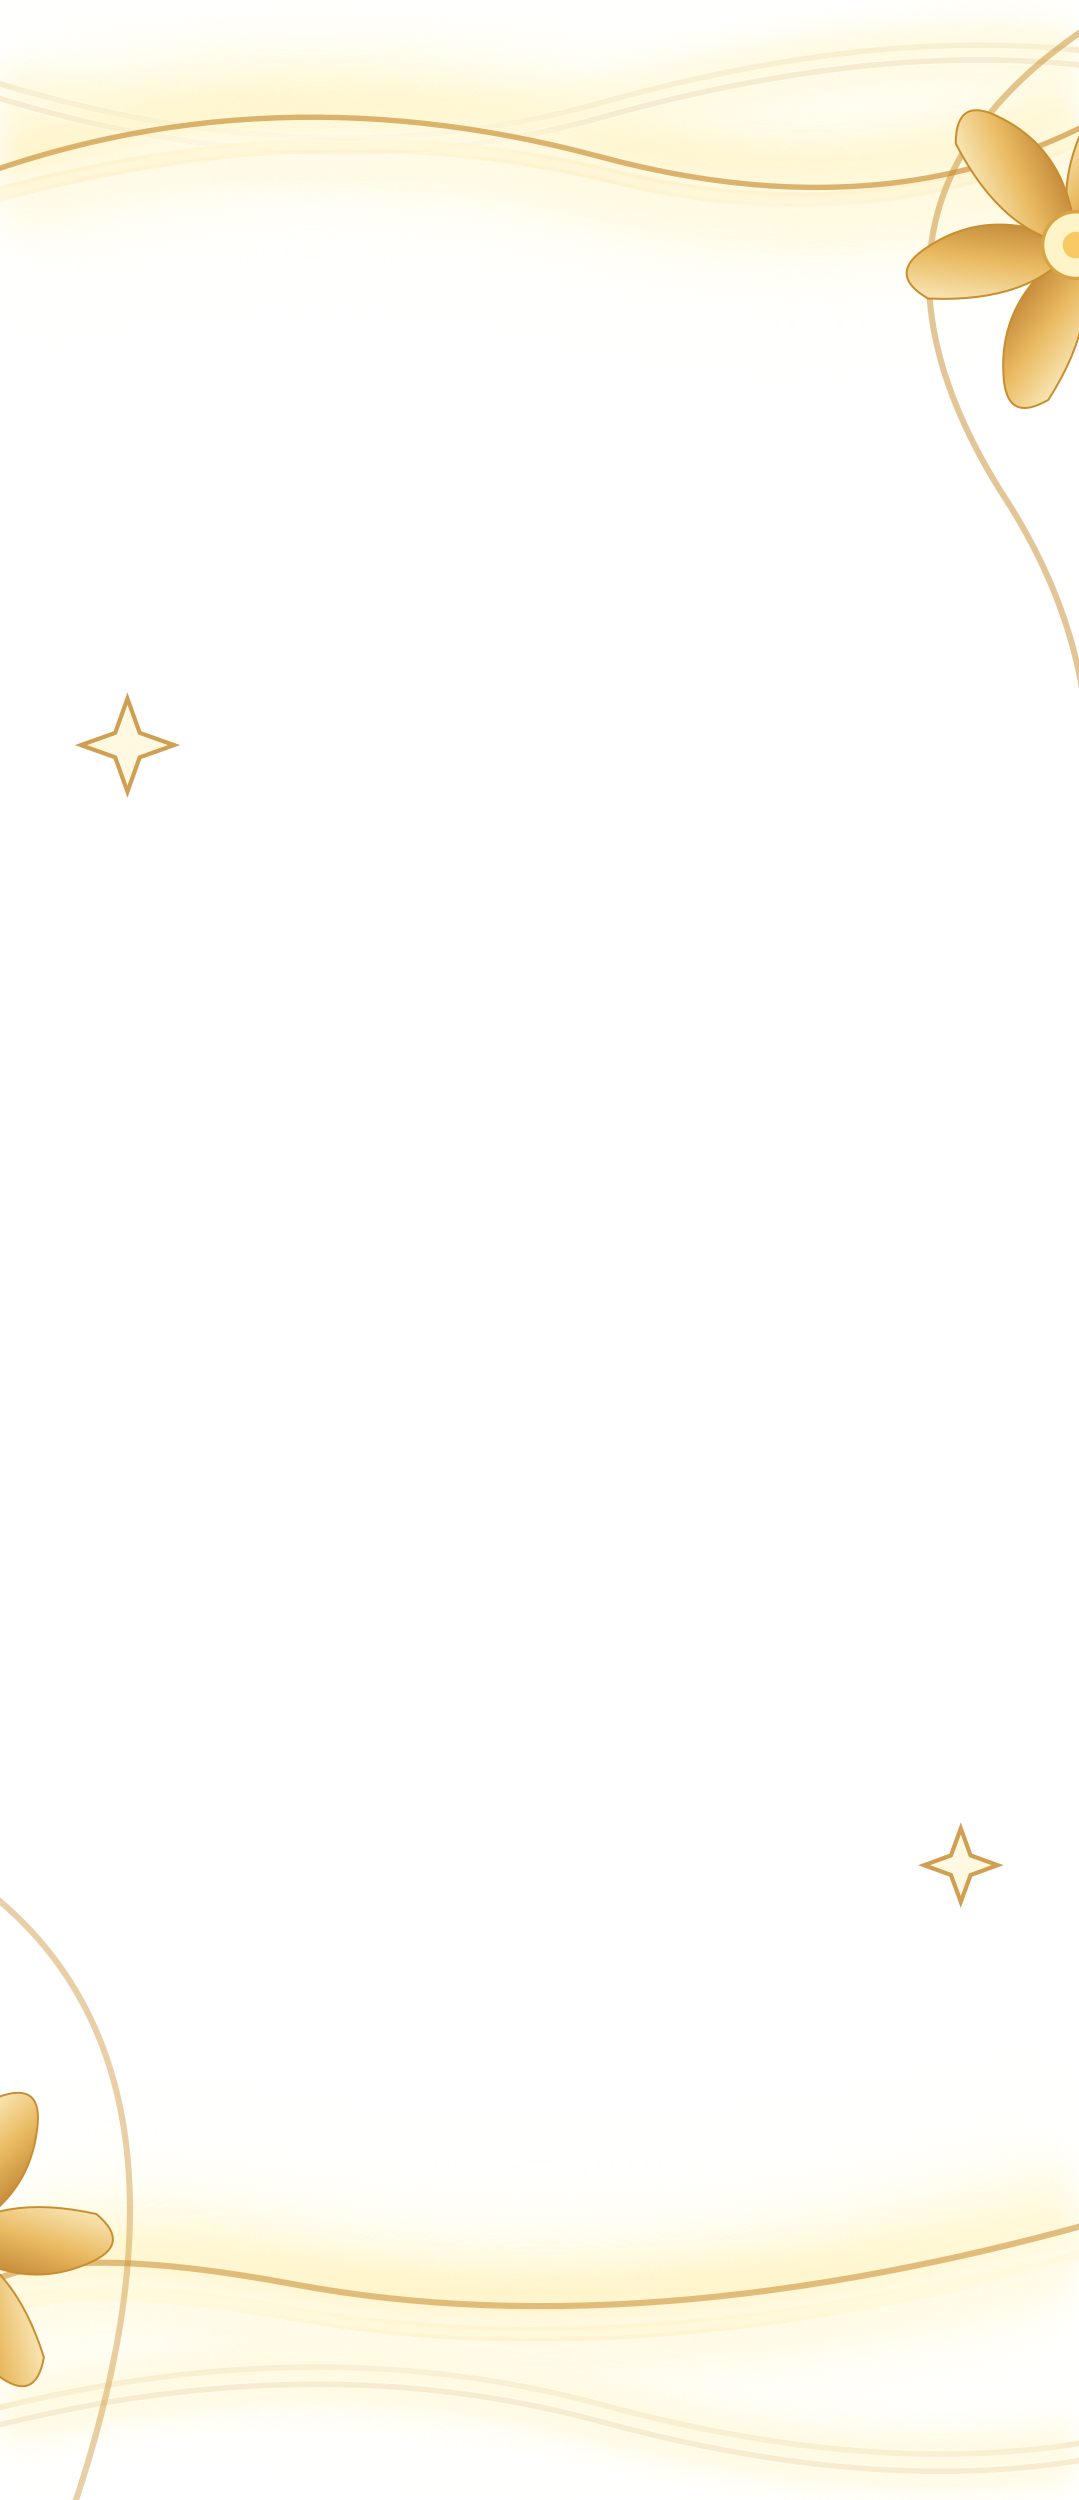
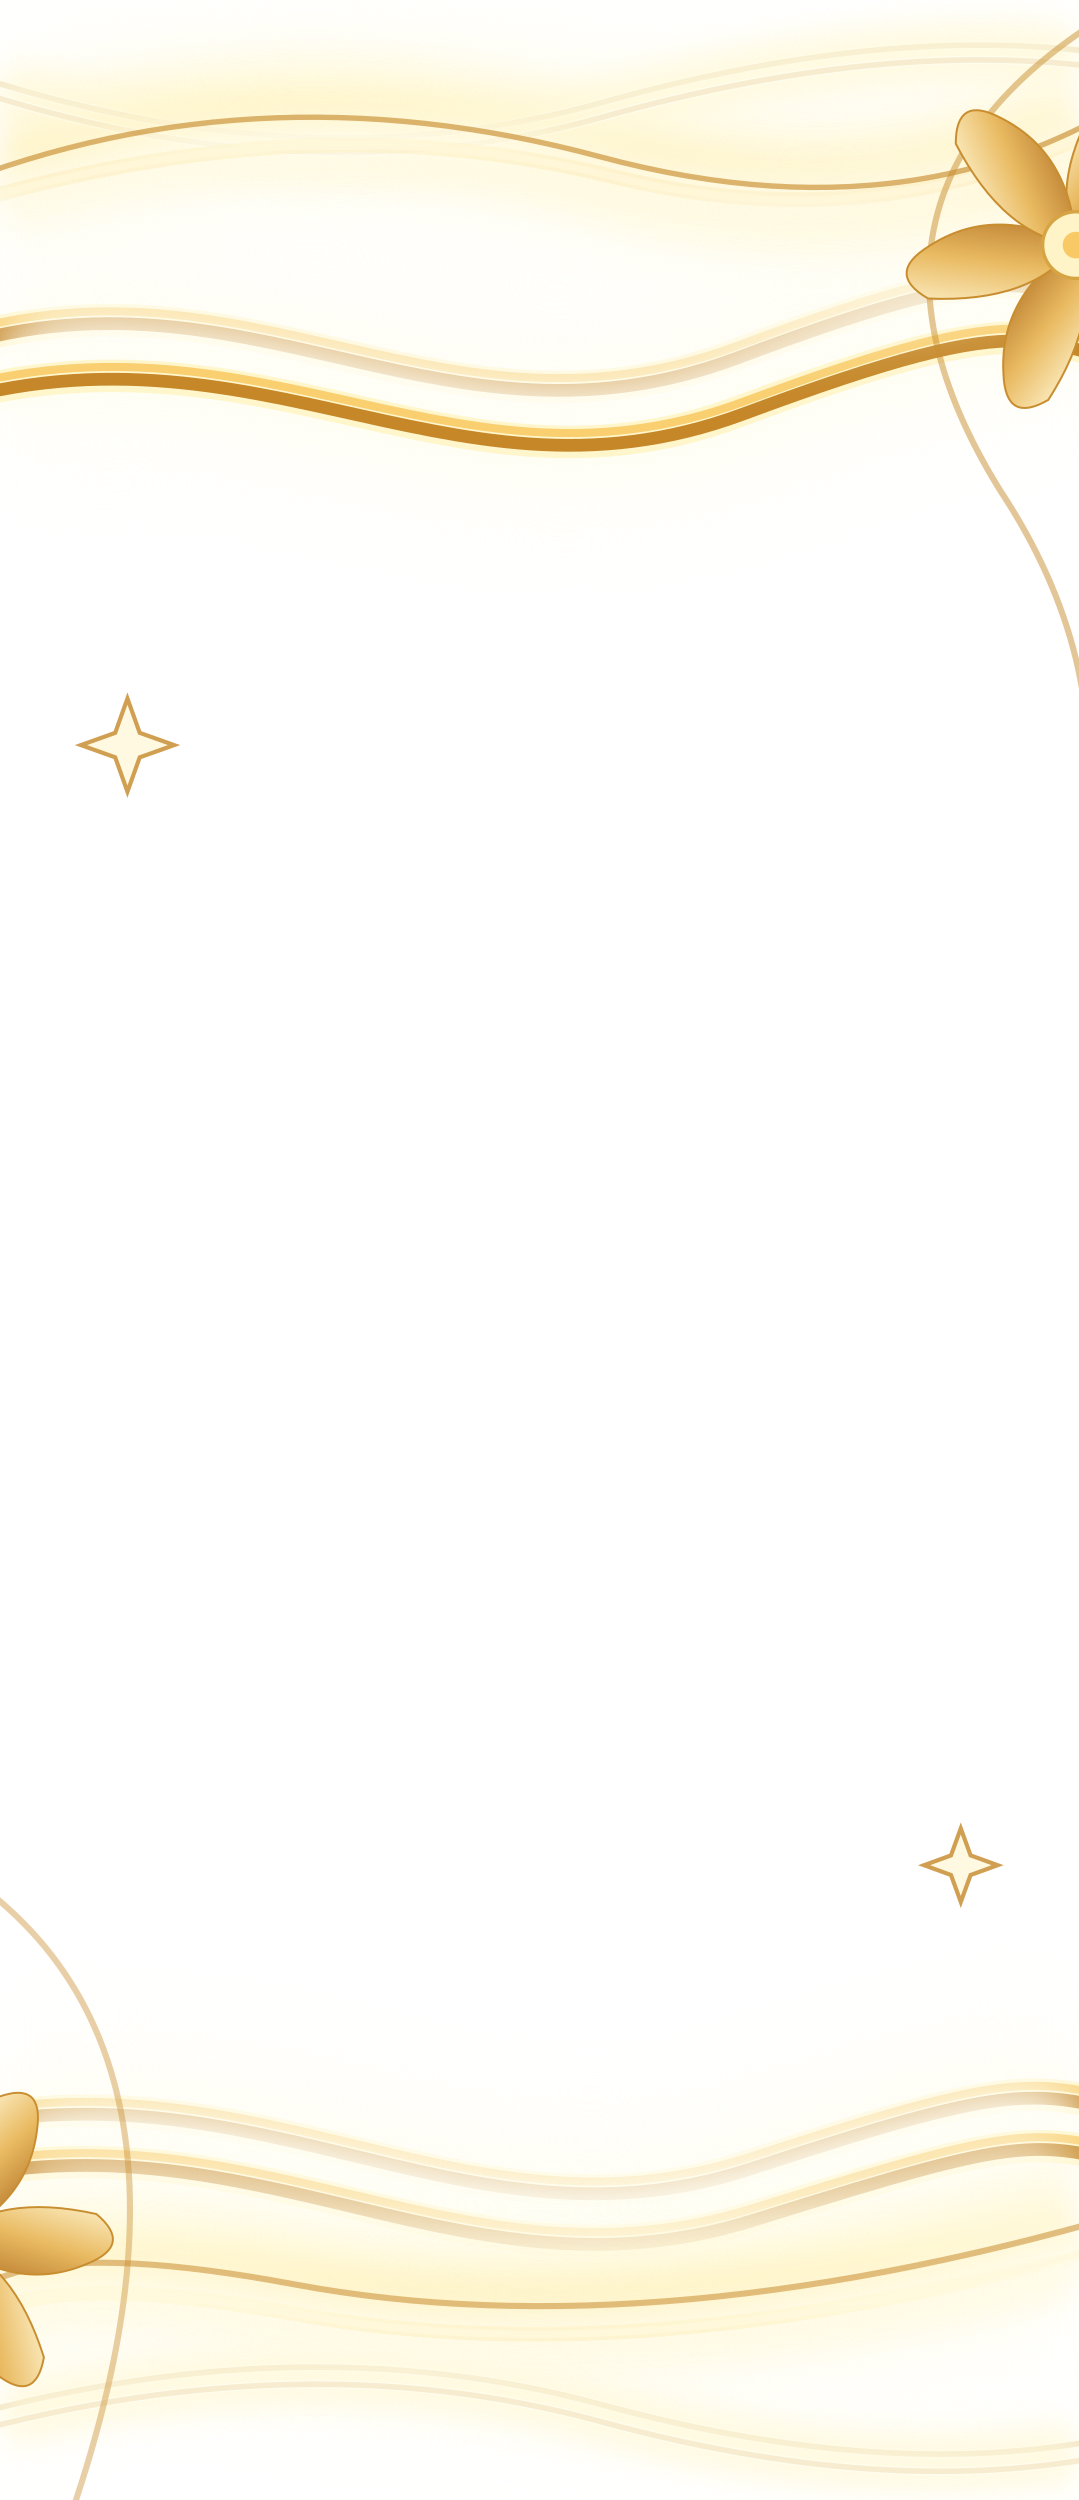
<svg xmlns="http://www.w3.org/2000/svg" width="440" height="1020" viewBox="0 0 440 1020">
  <defs>
    <linearGradient id="petal" x1="0" y1="0" x2="1" y2="1">
      <stop stop-color="#fff6d3" />
      <stop offset=".48" stop-color="#e9ba61" />
      <stop offset="1" stop-color="#ad6c21" />
    </linearGradient>
    <filter id="goldGlow" x="-35%" y="-250%" width="170%" height="600%" color-interpolation-filters="sRGB">
      <feGaussianBlur stdDeviation="7" />
    </filter>
    <linearGradient id="lightRibbon" x1="0" y1="0" x2="0" y2="1">
      <stop stop-color="#fffef2" stop-opacity=".95" />
      <stop offset=".48" stop-color="#fff6cc" stop-opacity=".8" />
      <stop offset="1" stop-color="#f5c75e" stop-opacity=".05" />
    </linearGradient>
    <filter id="wideSoftGlow" x="-40%" y="-450%" width="180%" height="1000%" color-interpolation-filters="sRGB">
      <feGaussianBlur stdDeviation="19" />
    </filter>
    <filter id="middleSoftGlow" x="-40%" y="-450%" width="180%" height="1000%" color-interpolation-filters="sRGB">
      <feGaussianBlur stdDeviation="9" />
    </filter>
    <linearGradient id="warmShimmer" x1="0" y1="0" x2="0" y2="1">
      <stop stop-color="#fffef6" stop-opacity=".99" />
      <stop offset=".38" stop-color="#fff7cb" stop-opacity=".96" />
      <stop offset="1" stop-color="#f9cb5c" stop-opacity=".12" />
    </linearGradient>
  </defs>
+   <g id="bright-gold-ribbons">
+     <g fill="none" stroke-linecap="round">
+       <path d="M-45 151 C92 92 173 194 301 146 S415 119 490 137" stroke="#fffef8" stroke-width="66" opacity=".82" filter="url(#wideSoftGlow)" />
+       <path d="M-45 151 C92 92 173 194 301 146 S415 119 490 137" stroke="#fffef5" stroke-width="32" opacity=".95" filter="url(#middleSoftGlow)" />
+       <path d="M-45 151 C92 92 173 194 301 146 S415 119 490 137" stroke="#fff6c9" stroke-width="16" opacity=".95" />
+       <path d="M-45 151 C92 92 173 194 301 146 S415 119 490 137" stroke="#bf7c18" stroke-width="5.2" opacity=".91" />
+       <path d="M-45 151 C92 92 173 194 301 146 S415 119 490 137" stroke="#f9cf70" stroke-width="3.3" opacity="1" transform="translate(0 -5)" />
+       <path d="M-45 151 C92 92 173 194 301 146 S415 119 490 137" stroke="#fffef6" stroke-width="3.5" opacity=".98" transform="translate(0 7)" />
+     </g>
+     <g fill="none" stroke-linecap="round">
+       <path d="M-45 172 C98 117 179 215 303 169 S420 139 490 158" stroke="#fffef8" stroke-width="66" opacity=".82" filter="url(#wideSoftGlow)" />
+       <path d="M-45 172 C98 117 179 215 303 169 S420 139 490 158" stroke="#fffef5" stroke-width="32" opacity=".95" filter="url(#middleSoftGlow)" />
+       <path d="M-45 172 C98 117 179 215 303 169 S420 139 490 158" stroke="#fff6c9" stroke-width="16" opacity=".95" />
+       <path d="M-45 172 C98 117 179 215 303 169 S420 139 490 158" stroke="#bf7c18" stroke-width="5.2" opacity=".91" />
+       <path d="M-45 172 C98 117 179 215 303 169 S420 139 490 158" stroke="#f9cf70" stroke-width="3.3" opacity="1" transform="translate(0 -5)" />
+       <path d="M-45 172 C98 117 179 215 303 169 S420 139 490 158" stroke="#fffef6" stroke-width="3.5" opacity=".98" transform="translate(0 7)" />
+     </g>
+     <g fill="none" stroke-linecap="round">
+       <path d="M-45 875 C98 830 184 925 306 885 S421 853 490 870" stroke="#fffef8" stroke-width="66" opacity=".82" filter="url(#wideSoftGlow)" />
+       <path d="M-45 875 C98 830 184 925 306 885 S421 853 490 870" stroke="#fffef5" stroke-width="32" opacity=".95" filter="url(#middleSoftGlow)" />
+       <path d="M-45 875 C98 830 184 925 306 885 S421 853 490 870" stroke="#fff6c9" stroke-width="16" opacity=".95" />
+       <path d="M-45 875 C98 830 184 925 306 885 S421 853 490 870" stroke="#bf7c18" stroke-width="5.2" opacity=".91" />
+       <path d="M-45 875 C98 830 184 925 306 885 S421 853 490 870" stroke="#f9cf70" stroke-width="3.3" opacity="1" transform="translate(0 -5)" />
+       <path d="M-45 875 C98 830 184 925 306 885 S421 853 490 870" stroke="#fffef6" stroke-width="3.5" opacity=".98" transform="translate(0 7)" />
+     </g>
+     <g fill="none" stroke-linecap="round">
+       <path d="M-45 896 C96 851 182 945 307 906 S420 873 490 891" stroke="#fffef8" stroke-width="66" opacity=".82" filter="url(#wideSoftGlow)" />
+       <path d="M-45 896 C96 851 182 945 307 906 S420 873 490 891" stroke="#fffef5" stroke-width="32" opacity=".95" filter="url(#middleSoftGlow)" />
+       <path d="M-45 896 C96 851 182 945 307 906 S420 873 490 891" stroke="#fff6c9" stroke-width="16" opacity=".95" />
+       <path d="M-45 896 C96 851 182 945 307 906 S420 873 490 891" stroke="#bf7c18" stroke-width="5.2" opacity=".91" />
+       <path d="M-45 896 C96 851 182 945 307 906 S420 873 490 891" stroke="#f9cf70" stroke-width="3.3" opacity="1" transform="translate(0 -5)" />
+       <path d="M-45 896 C96 851 182 945 307 906 S420 873 490 891" stroke="#fffef6" stroke-width="3.5" opacity=".98" transform="translate(0 7)" />
+     </g>
+   </g>
  <g fill="none" stroke-linecap="round">
    <path d="M-30 80 Q100 25 245 64 T490 20" stroke="#fffef5" stroke-width="95" opacity=".86" filter="url(#wideSoftGlow)" />
    <path d="M-30 80 Q100 25 245 64 T490 20" stroke="#fff9d9" stroke-width="48" opacity=".83" filter="url(#middleSoftGlow)" />
    <path d="M-30 80 Q100 25 245 64 T490 20" stroke="url(#warmShimmer)" stroke-width="20" opacity=".68" filter="url(#middleSoftGlow)" />
    <path d="M470 900 Q270 960 120 932 T-20 965" stroke="#fffef5" stroke-width="95" opacity=".84" filter="url(#wideSoftGlow)" />
    <path d="M470 900 Q270 960 120 932 T-20 965" stroke="#fff9d9" stroke-width="48" opacity=".82" filter="url(#middleSoftGlow)" />
    <path d="M470 900 Q270 960 120 932 T-20 965" stroke="url(#warmShimmer)" stroke-width="20" opacity=".68" filter="url(#middleSoftGlow)" />
  </g>
  <g fill="none" stroke-linecap="round">
    <path d="M-25 26 Q120 77 245 42 T465 24" stroke="#fff9db" stroke-width="17" opacity=".74" filter="url(#goldGlow)" />
    <path d="M-25 26 Q120 77 245 42 T465 24" stroke="#c58b2b" stroke-width="2.3" opacity=".7" />
    <path d="M-25 26 Q120 77 245 42 T465 24" stroke="#fffdf0" stroke-width="3.4" opacity=".73" />
    <path d="M-25 32 Q120 83 245 48 T465 30" stroke="#fff9db" stroke-width="17" opacity=".74" filter="url(#goldGlow)" />
    <path d="M-25 32 Q120 83 245 48 T465 30" stroke="#d6a24a" stroke-width="2.3" opacity=".7" />
    <path d="M-25 32 Q120 83 245 48 T465 30" stroke="#fffdf0" stroke-width="3.4" opacity=".73" />
    <path d="M-25 989 Q120 947 245 981 T465 992" stroke="#fff9db" stroke-width="17" opacity=".74" filter="url(#goldGlow)" />
    <path d="M-25 989 Q120 947 245 981 T465 992" stroke="#c58b2b" stroke-width="2.3" opacity=".7" />
    <path d="M-25 989 Q120 947 245 981 T465 992" stroke="#fffdf0" stroke-width="3.4" opacity=".73" />
    <path d="M-25 996 Q120 954 245 988 T465 999" stroke="#fff9db" stroke-width="17" opacity=".74" filter="url(#goldGlow)" />
    <path d="M-25 996 Q120 954 245 988 T465 999" stroke="#d6a24a" stroke-width="2.3" opacity=".7" />
    <path d="M-25 996 Q120 954 245 988 T465 999" stroke="#fffdf0" stroke-width="3.4" opacity=".73" />
    <path d="M-30 80 Q100 25 245 64 T490 20" stroke="#fff1ba" stroke-width="13" opacity=".58" filter="url(#goldGlow)" />
    <path d="M-30 88 Q120 40 250 72 T490 28" stroke="#fffdf0" stroke-width="19" opacity=".74" filter="url(#goldGlow)" />
    <path d="M470 900 Q270 960 120 932 T-20 965" stroke="#fff1ba" stroke-width="13" opacity=".58" filter="url(#goldGlow)" />
    <path d="M470 911 Q270 971 120 944 T-20 977" stroke="#fffdf0" stroke-width="19" opacity=".74" filter="url(#goldGlow)" />
    <path d="M-30 88 Q120 40 250 72 T490 28" stroke="url(#lightRibbon)" stroke-width="6" opacity=".62" />
    <path d="M470 911 Q270 971 120 944 T-20 977" stroke="url(#lightRibbon)" stroke-width="6" opacity=".62" />
    <path d="M-30 80 Q100 25 245 64 T490 20" stroke="#c88d2f" stroke-width="2.2" opacity=".65" />
    <path d="M-30 88 Q120 40 250 72 T490 28" stroke="#fff8d9" stroke-width="3" opacity=".8" />
    <path d="M470 900 Q270 960 120 932 T-20 965" stroke="#c88d2f" stroke-width="2.5" opacity=".55" />
    <path d="M470 911 Q270 971 120 944 T-20 977" stroke="#fff9dd" stroke-width="3" opacity=".8" />
    <path d="M462 0 Q330 74 408 200 Q453 268 442 340" stroke="#c88d2f" stroke-width="2.5" opacity=".5" />
    <path d="M-40 750 Q105 820 24 1040" stroke="#c88d2f" stroke-width="2.5" opacity=".42" />
  </g>
  <g transform="translate(439 100) rotate(15) scale(0.68)">
    <g fill="url(#petal)" stroke="#c88d2f" stroke-width="1.2">
      <path d="M0 0 Q-27 -34 -8 -94 Q13 -115 22 -86 Q37 -41 0 0Z" transform="rotate(0)" />
      <path d="M0 0 Q-27 -34 -8 -94 Q13 -115 22 -86 Q37 -41 0 0Z" transform="rotate(60)" />
      <path d="M0 0 Q-27 -34 -8 -94 Q13 -115 22 -86 Q37 -41 0 0Z" transform="rotate(120)" />
      <path d="M0 0 Q-27 -34 -8 -94 Q13 -115 22 -86 Q37 -41 0 0Z" transform="rotate(180)" />
      <path d="M0 0 Q-27 -34 -8 -94 Q13 -115 22 -86 Q37 -41 0 0Z" transform="rotate(240)" />
      <path d="M0 0 Q-27 -34 -8 -94 Q13 -115 22 -86 Q37 -41 0 0Z" transform="rotate(300)" />
    </g>
    <circle r="20" fill="#fff4c7" stroke="#d7a443" stroke-width="2" />
    <circle r="8" fill="#f8c965" />
  </g>
  <g transform="translate(-22 914) rotate(-35) scale(0.66)">
    <g fill="url(#petal)" stroke="#c88d2f" stroke-width="1.2">
      <path d="M0 0 Q-27 -34 -8 -94 Q13 -115 22 -86 Q37 -41 0 0Z" transform="rotate(0)" />
      <path d="M0 0 Q-27 -34 -8 -94 Q13 -115 22 -86 Q37 -41 0 0Z" transform="rotate(60)" />
      <path d="M0 0 Q-27 -34 -8 -94 Q13 -115 22 -86 Q37 -41 0 0Z" transform="rotate(120)" />
      <path d="M0 0 Q-27 -34 -8 -94 Q13 -115 22 -86 Q37 -41 0 0Z" transform="rotate(180)" />
      <path d="M0 0 Q-27 -34 -8 -94 Q13 -115 22 -86 Q37 -41 0 0Z" transform="rotate(240)" />
      <path d="M0 0 Q-27 -34 -8 -94 Q13 -115 22 -86 Q37 -41 0 0Z" transform="rotate(300)" />
    </g>
    <circle r="20" fill="#fff4c7" stroke="#d7a443" stroke-width="2" />
    <circle r="8" fill="#f8c965" />
  </g>
  <g fill="#fff8dc" stroke="#c98e34" stroke-width="1.7" opacity=".85">
    <path d="M52 285 l5 14 14 5-14 5-5 14-5-14-14-5 14-5Z" />
    <path d="M392 746 l4 11 11 4-11 4-4 11-4-11-11-4 11-4Z" />
  </g>
</svg>
